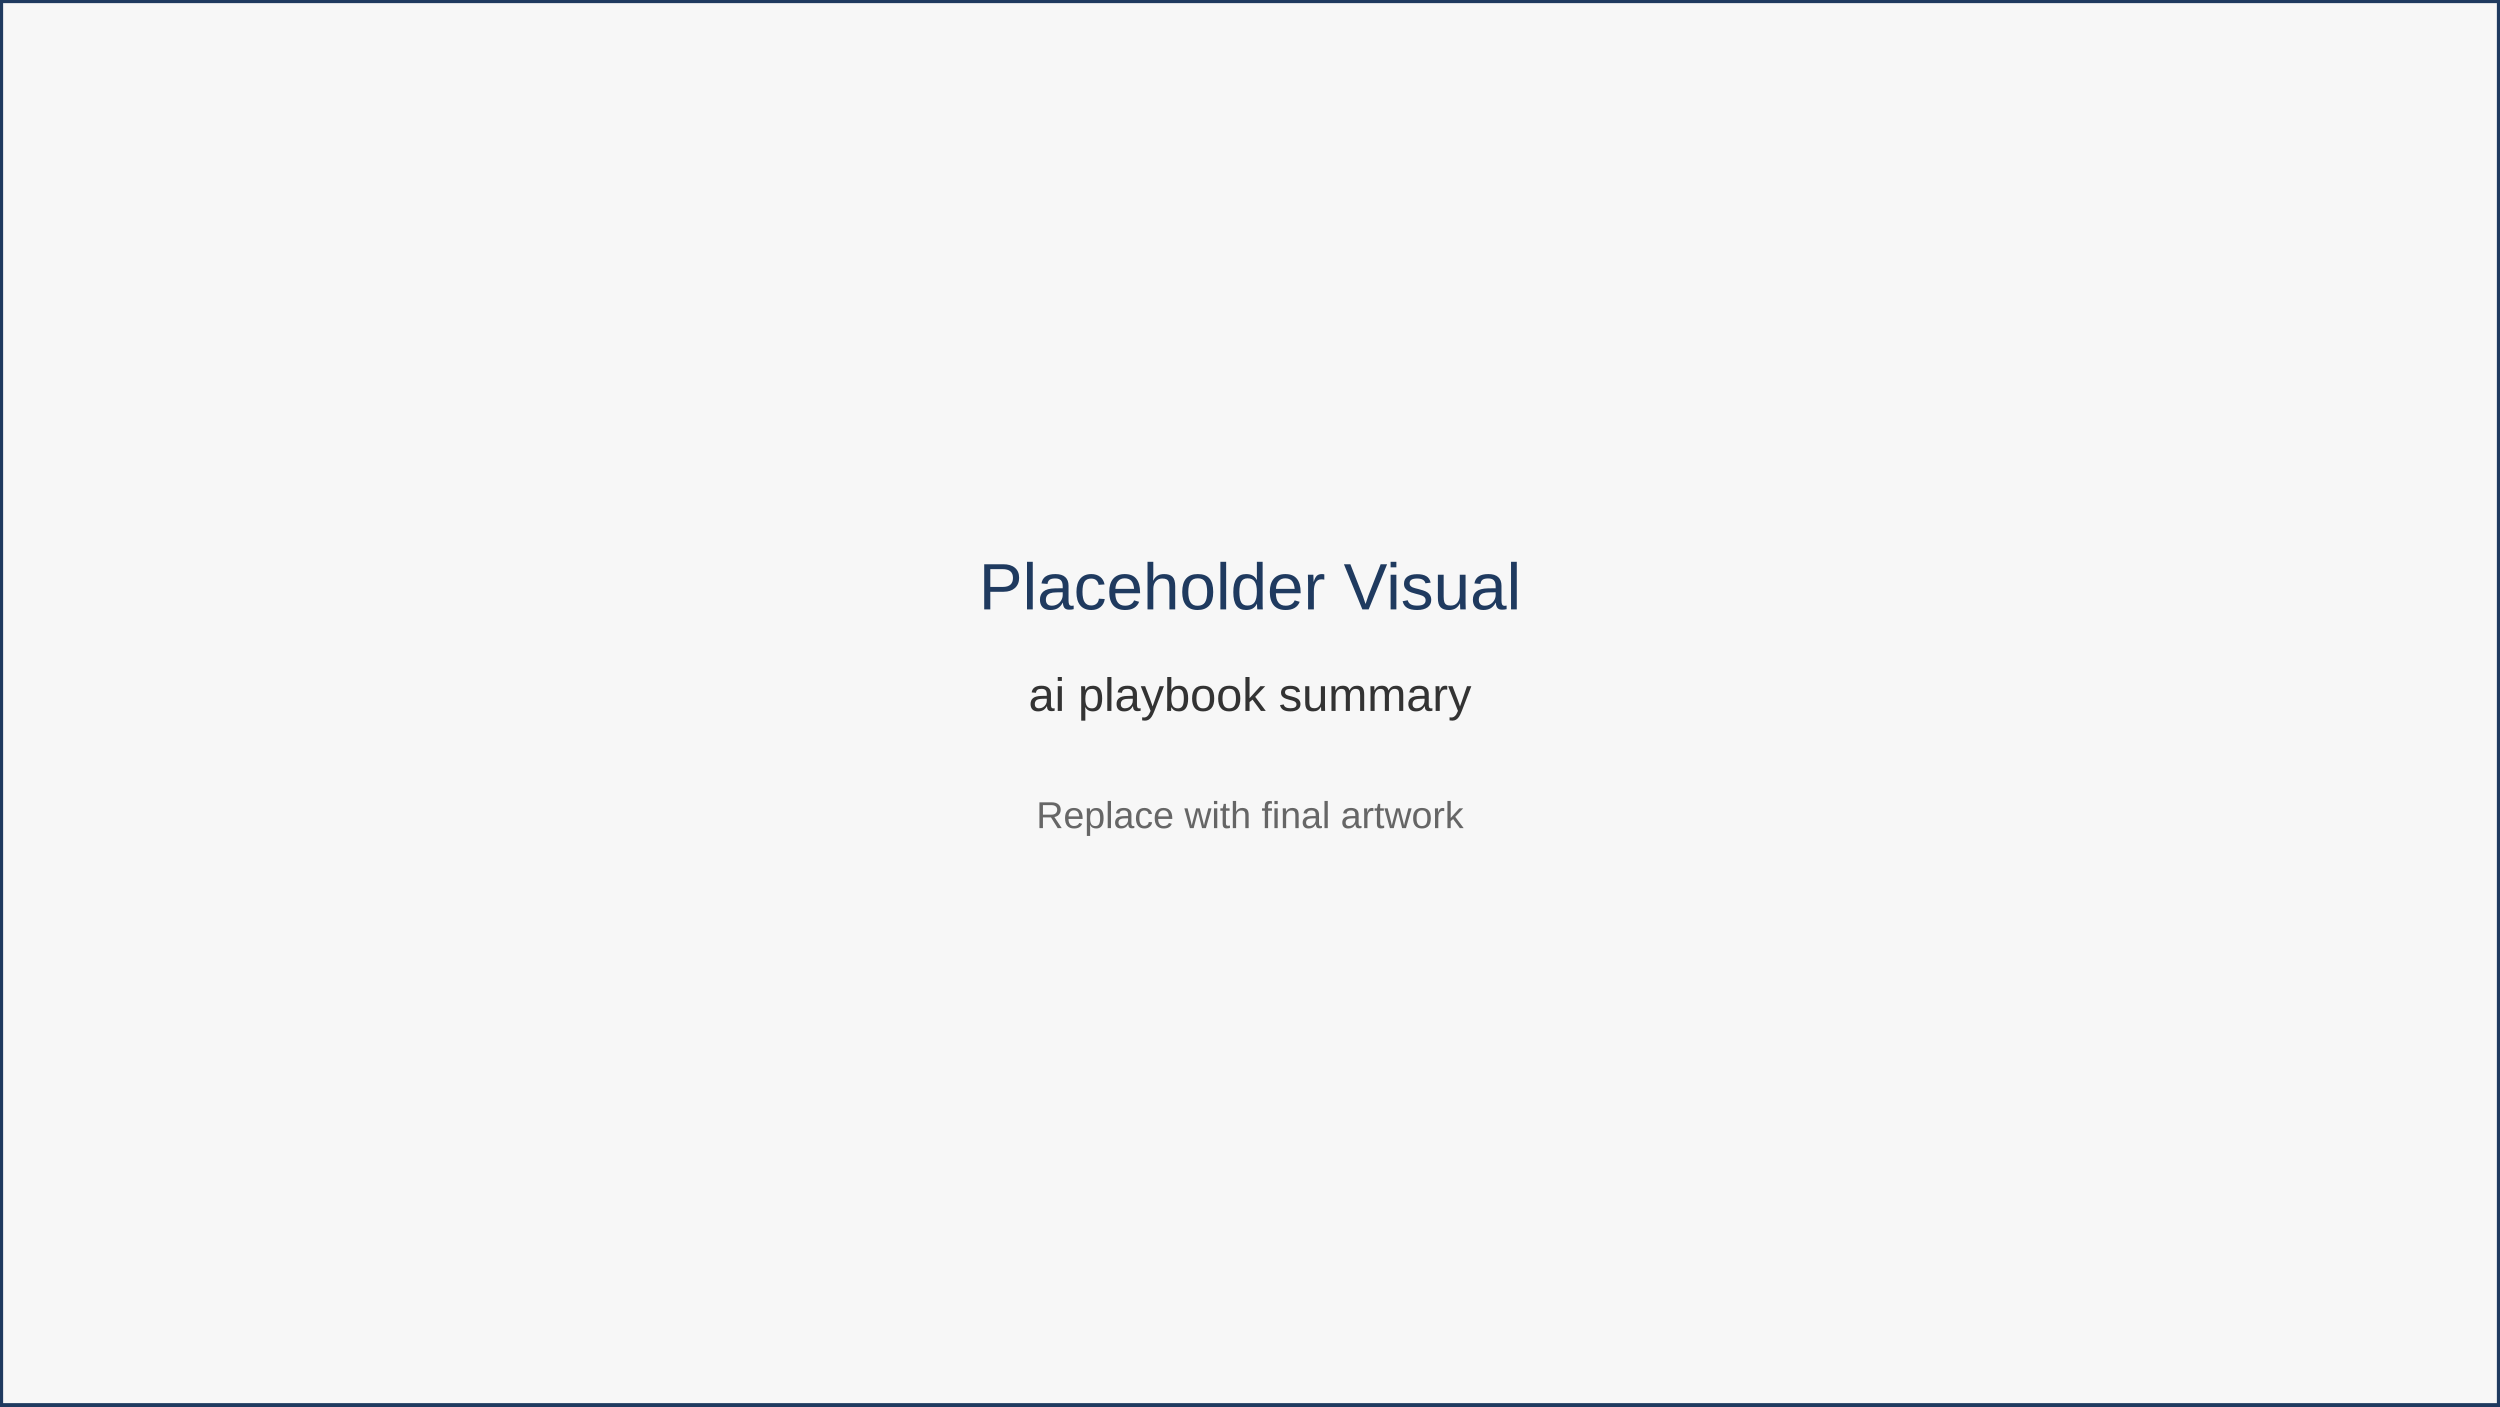
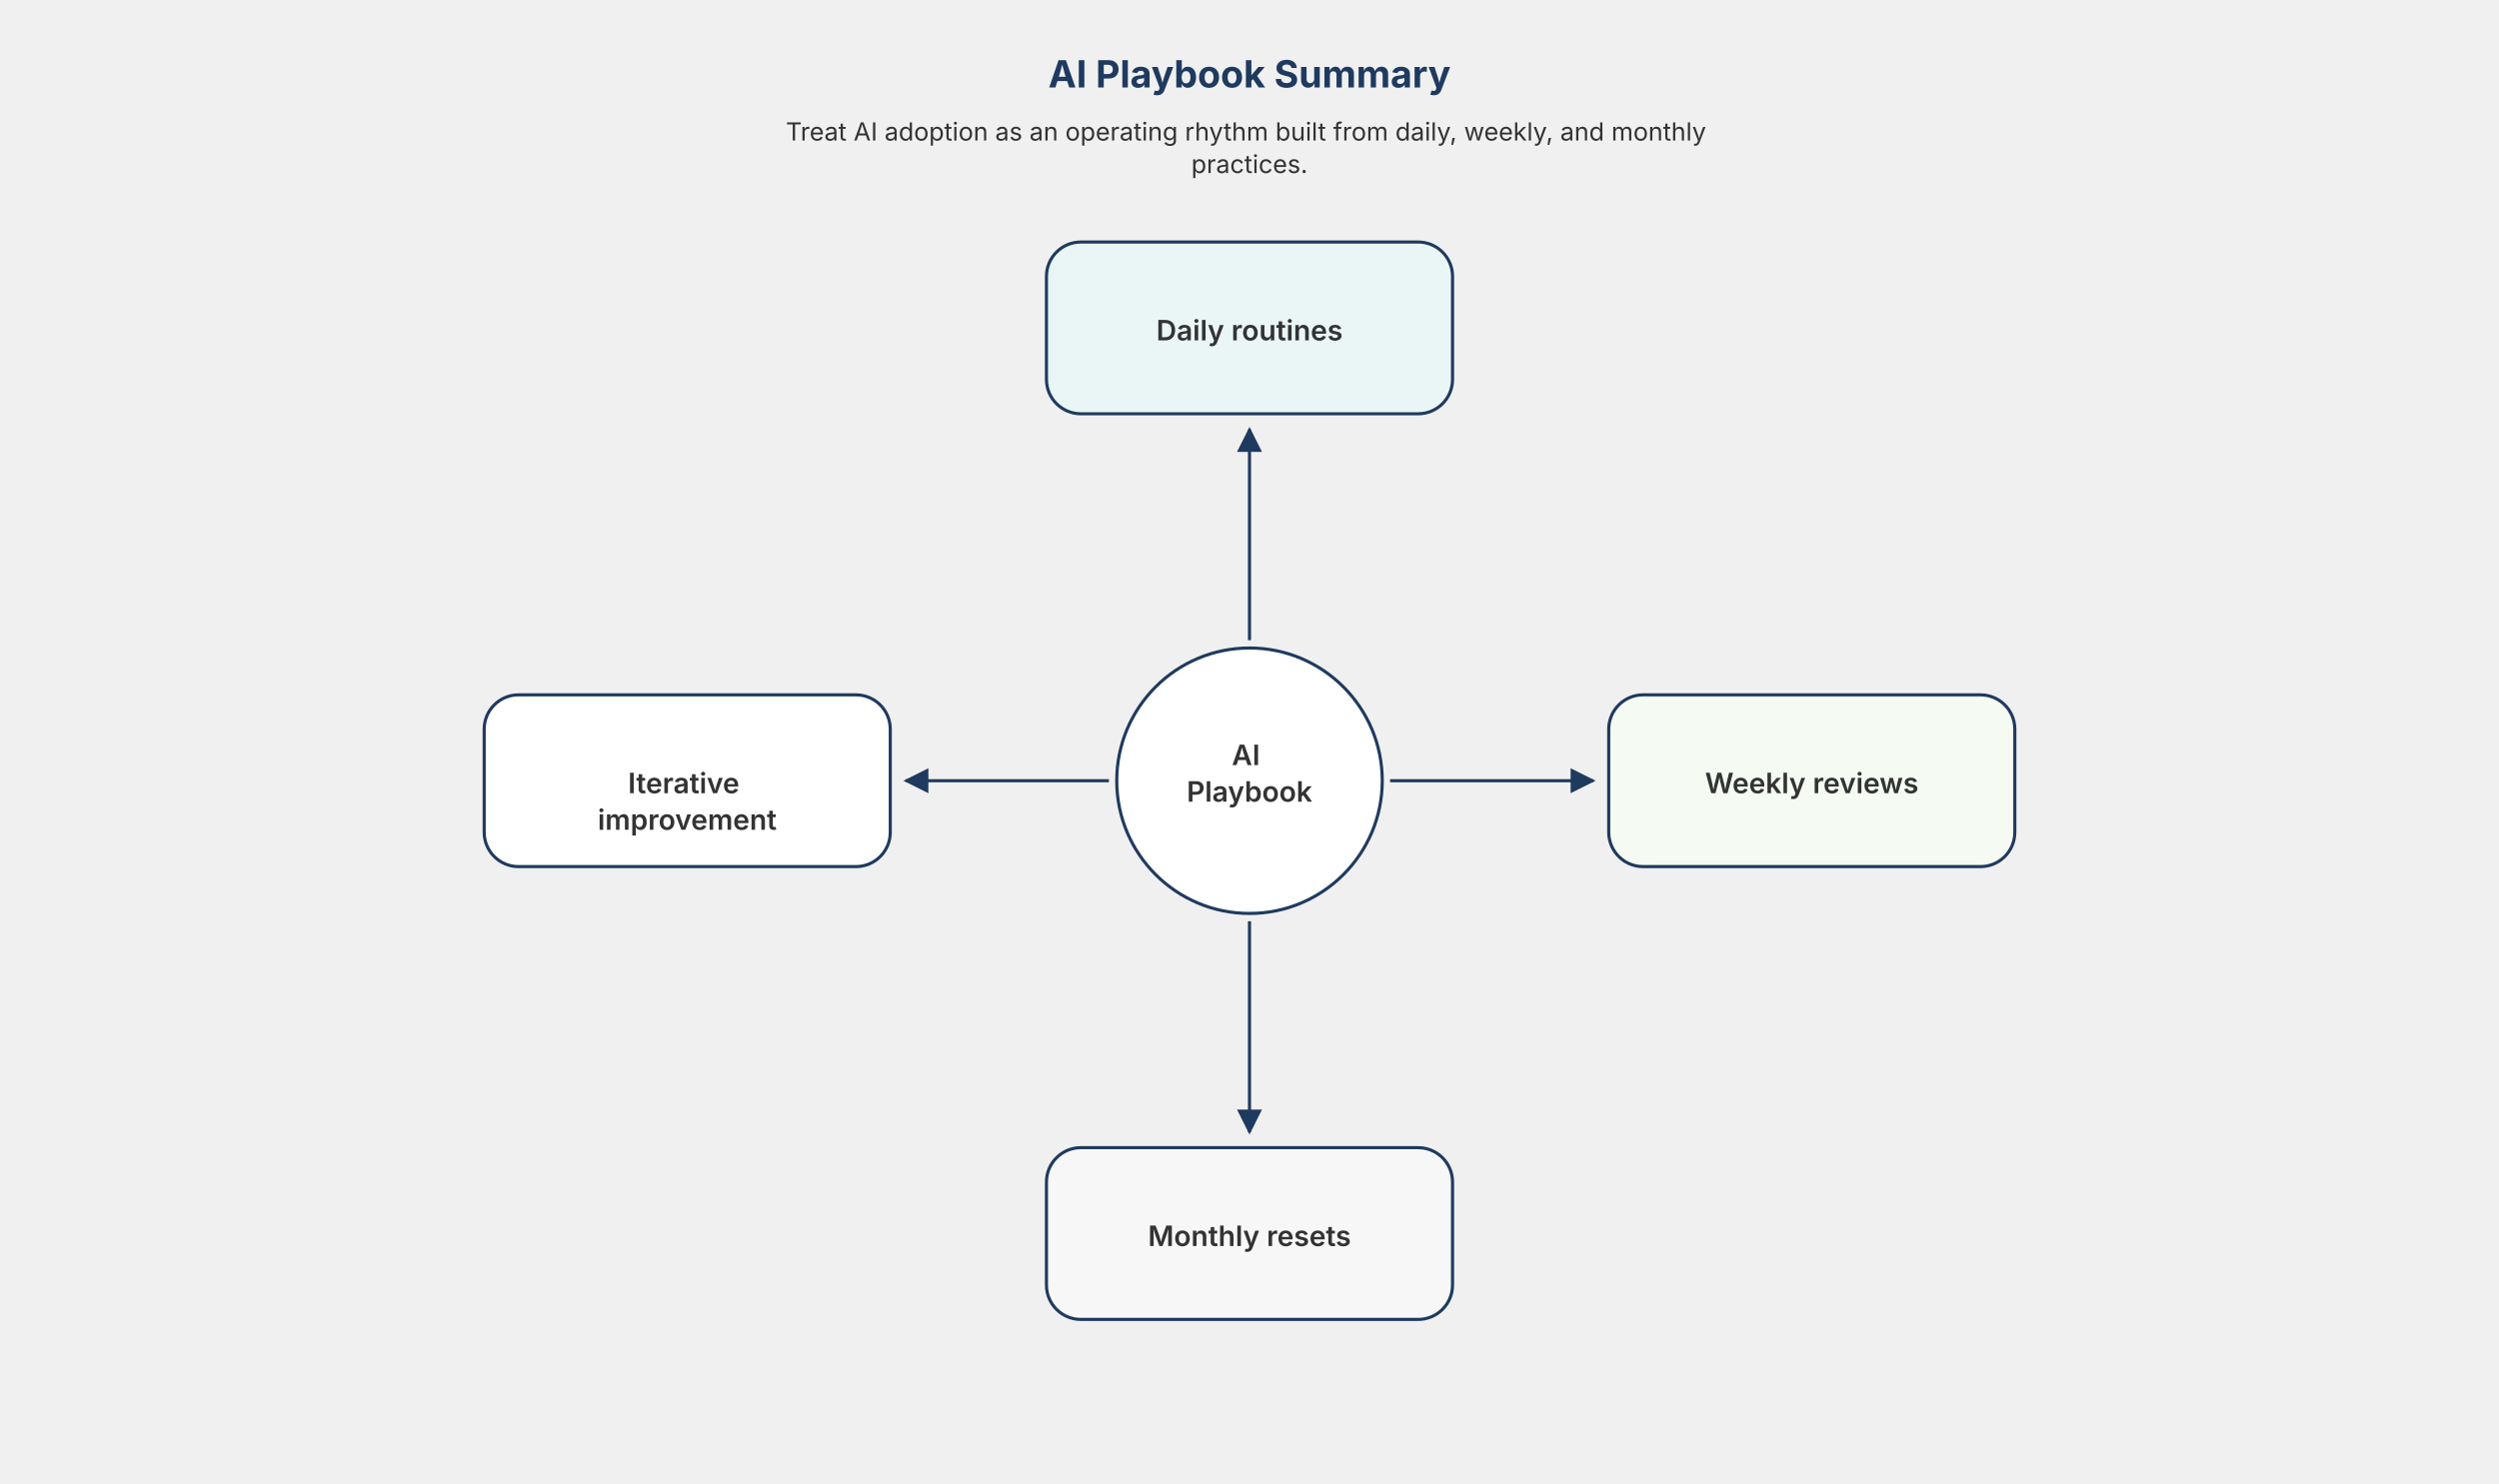
- <svg xmlns="http://www.w3.org/2000/svg" width="1600" height="900" viewBox="0 0 1600 900">
-   <rect width="1600" height="900" fill="#F7F7F7" stroke="#1F3A5F" stroke-width="4" />
-   <text x="800" y="390" text-anchor="middle" font-family="Arial, sans-serif" font-size="42" fill="#1F3A5F">
-     Placeholder Visual
+ <svg xmlns="http://www.w3.org/2000/svg" width="1600" height="950" viewBox="0 0 1600 950" fill="none">
+   <defs>
+     <marker id="arrow" viewBox="0 0 10 10" refX="9" refY="5" markerWidth="8" markerHeight="8" orient="auto-start-reverse">
+       <path d="M 0 0 L 10 5 L 0 10 z" fill="#1F3A5F" />
+     </marker>
+     <style>
+       text { font-family: Inter, Arial, sans-serif; fill: #333333; }
+       .title { font-size: 24px; font-weight: 700; fill: #1F3A5F; }
+       .label { font-size: 18px; font-weight: 600; }
+       .body { font-size: 16px; }
+       .small { font-size: 14px; }
+       .box { stroke: #1F3A5F; stroke-width: 2; }
+       .arrow { stroke: #1F3A5F; stroke-width: 2; fill: none; marker-end: url(#arrow); }
+       .dashed { stroke-dasharray: 8 8; }
+       .icon-circle { fill: #2FA4A9; }
+       .muted { fill: #F7F7F7; }
+     </style>
+   </defs>
+   <text x="800" y="56" text-anchor="middle" class="title">
+     <tspan x="800" dy="0">AI Playbook Summary</tspan>
  </text>
-   <text x="800" y="455" text-anchor="middle" font-family="Arial, sans-serif" font-size="30" fill="#333333">
-     ai playbook summary
+   <text x="800" y="90" text-anchor="middle" class="body">
+     <tspan x="800" dy="0">Treat AI adoption as an operating rhythm built from daily, weekly, and monthly</tspan>
+     <tspan x="800" dy="1.3em">practices.</tspan>
  </text>
-   <text x="800" y="530" text-anchor="middle" font-family="Arial, sans-serif" font-size="24" fill="#666666">
-     Replace with final artwork
+   <circle cx="800" cy="500" r="85" fill="#FFFFFF" stroke="#1F3A5F" stroke-width="2" />
+   <text x="800" y="490" text-anchor="middle" class="label">
+     <tspan x="800" dy="0">AI</tspan>
+     <tspan x="800" dy="1.3em">Playbook</tspan>
  </text>
+   <rect x="670" y="155" width="260" height="110" rx="22" fill="#EAF6F6" class="box" />
+   <text x="800" y="218" text-anchor="middle" class="label">
+     <tspan x="800" dy="0">Daily routines</tspan>
+   </text>
+   <line x1="800" y1="410" x2="800" y2="275" class="arrow" />
+   <rect x="1030" y="445" width="260" height="110" rx="22" fill="#F5FBF2" class="box" />
+   <text x="1160" y="508" text-anchor="middle" class="label">
+     <tspan x="1160" dy="0">Weekly reviews</tspan>
+   </text>
+   <line x1="890" y1="500" x2="1020" y2="500" class="arrow" />
+   <rect x="670" y="735" width="260" height="110" rx="22" fill="#F7F7F7" class="box" />
+   <text x="800" y="798" text-anchor="middle" class="label">
+     <tspan x="800" dy="0">Monthly resets</tspan>
+   </text>
+   <line x1="800" y1="590" x2="800" y2="725" class="arrow" />
+   <rect x="310" y="445" width="260" height="110" rx="22" fill="#FFFFFF" class="box" />
+   <text x="440" y="508" text-anchor="middle" class="label">
+     <tspan x="440" dy="0">Iterative</tspan>
+     <tspan x="440" dy="1.3em">improvement</tspan>
+   </text>
+   <line x1="710" y1="500" x2="580" y2="500" class="arrow" />
</svg>
